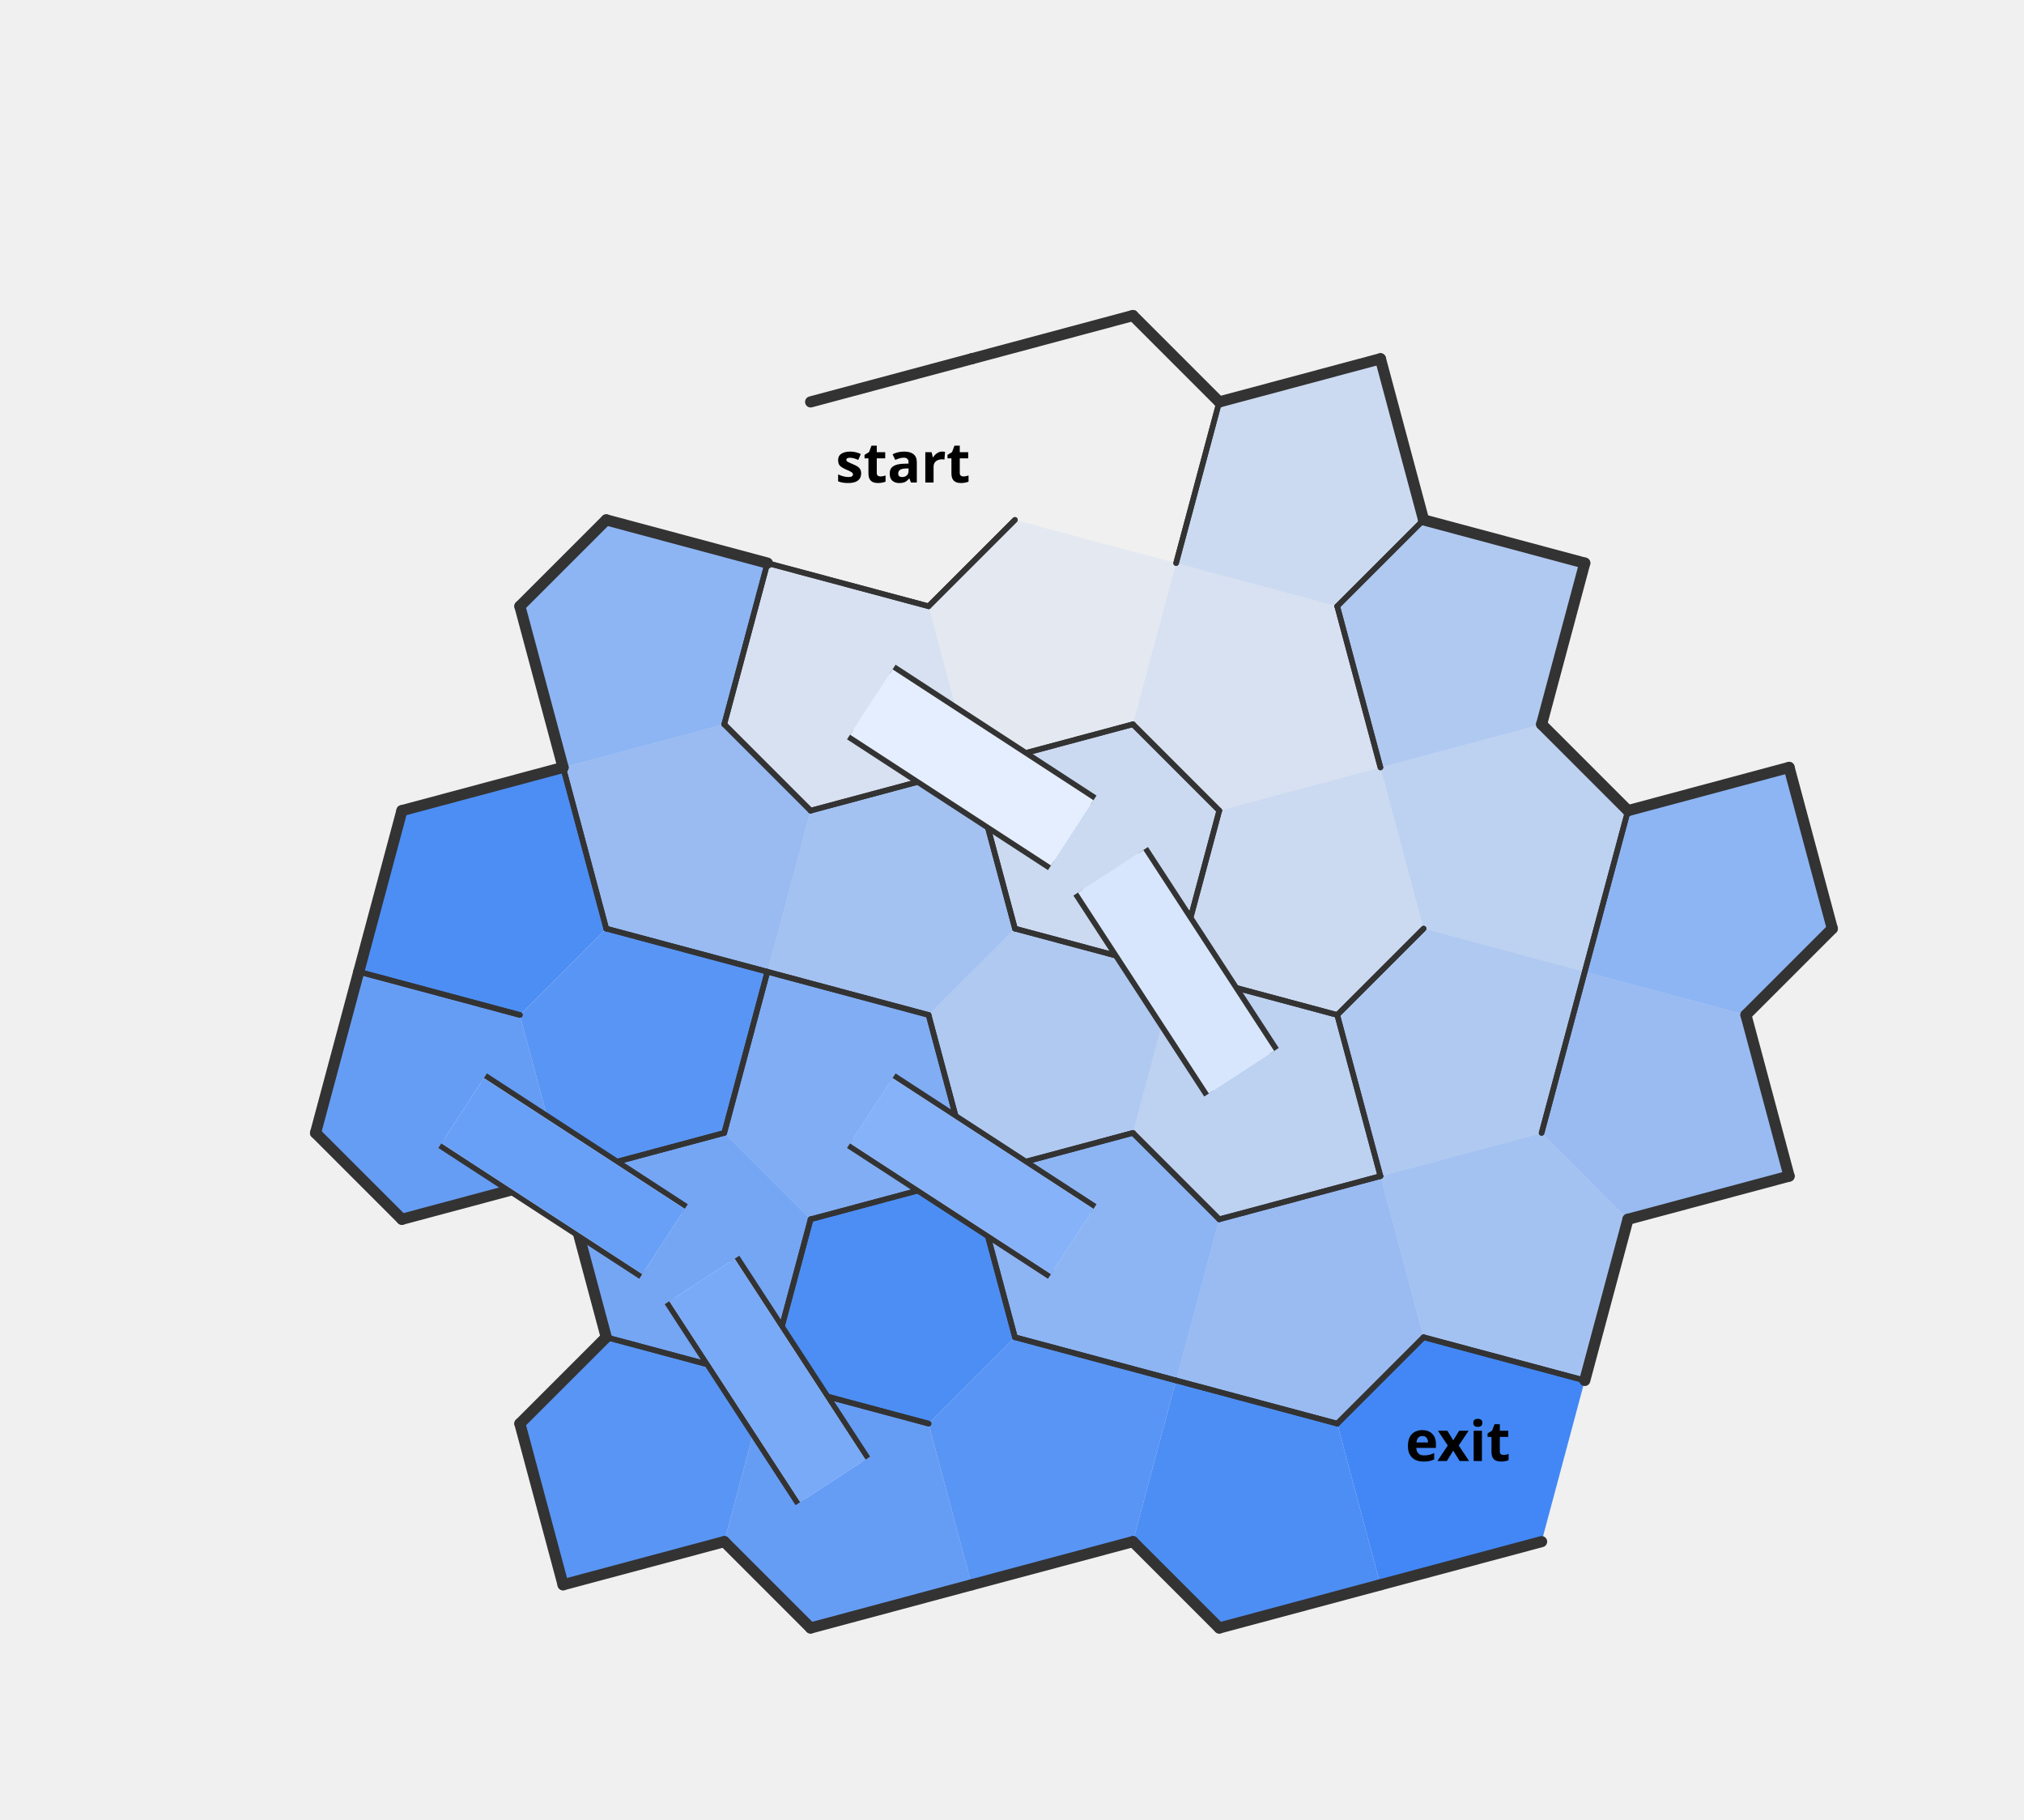
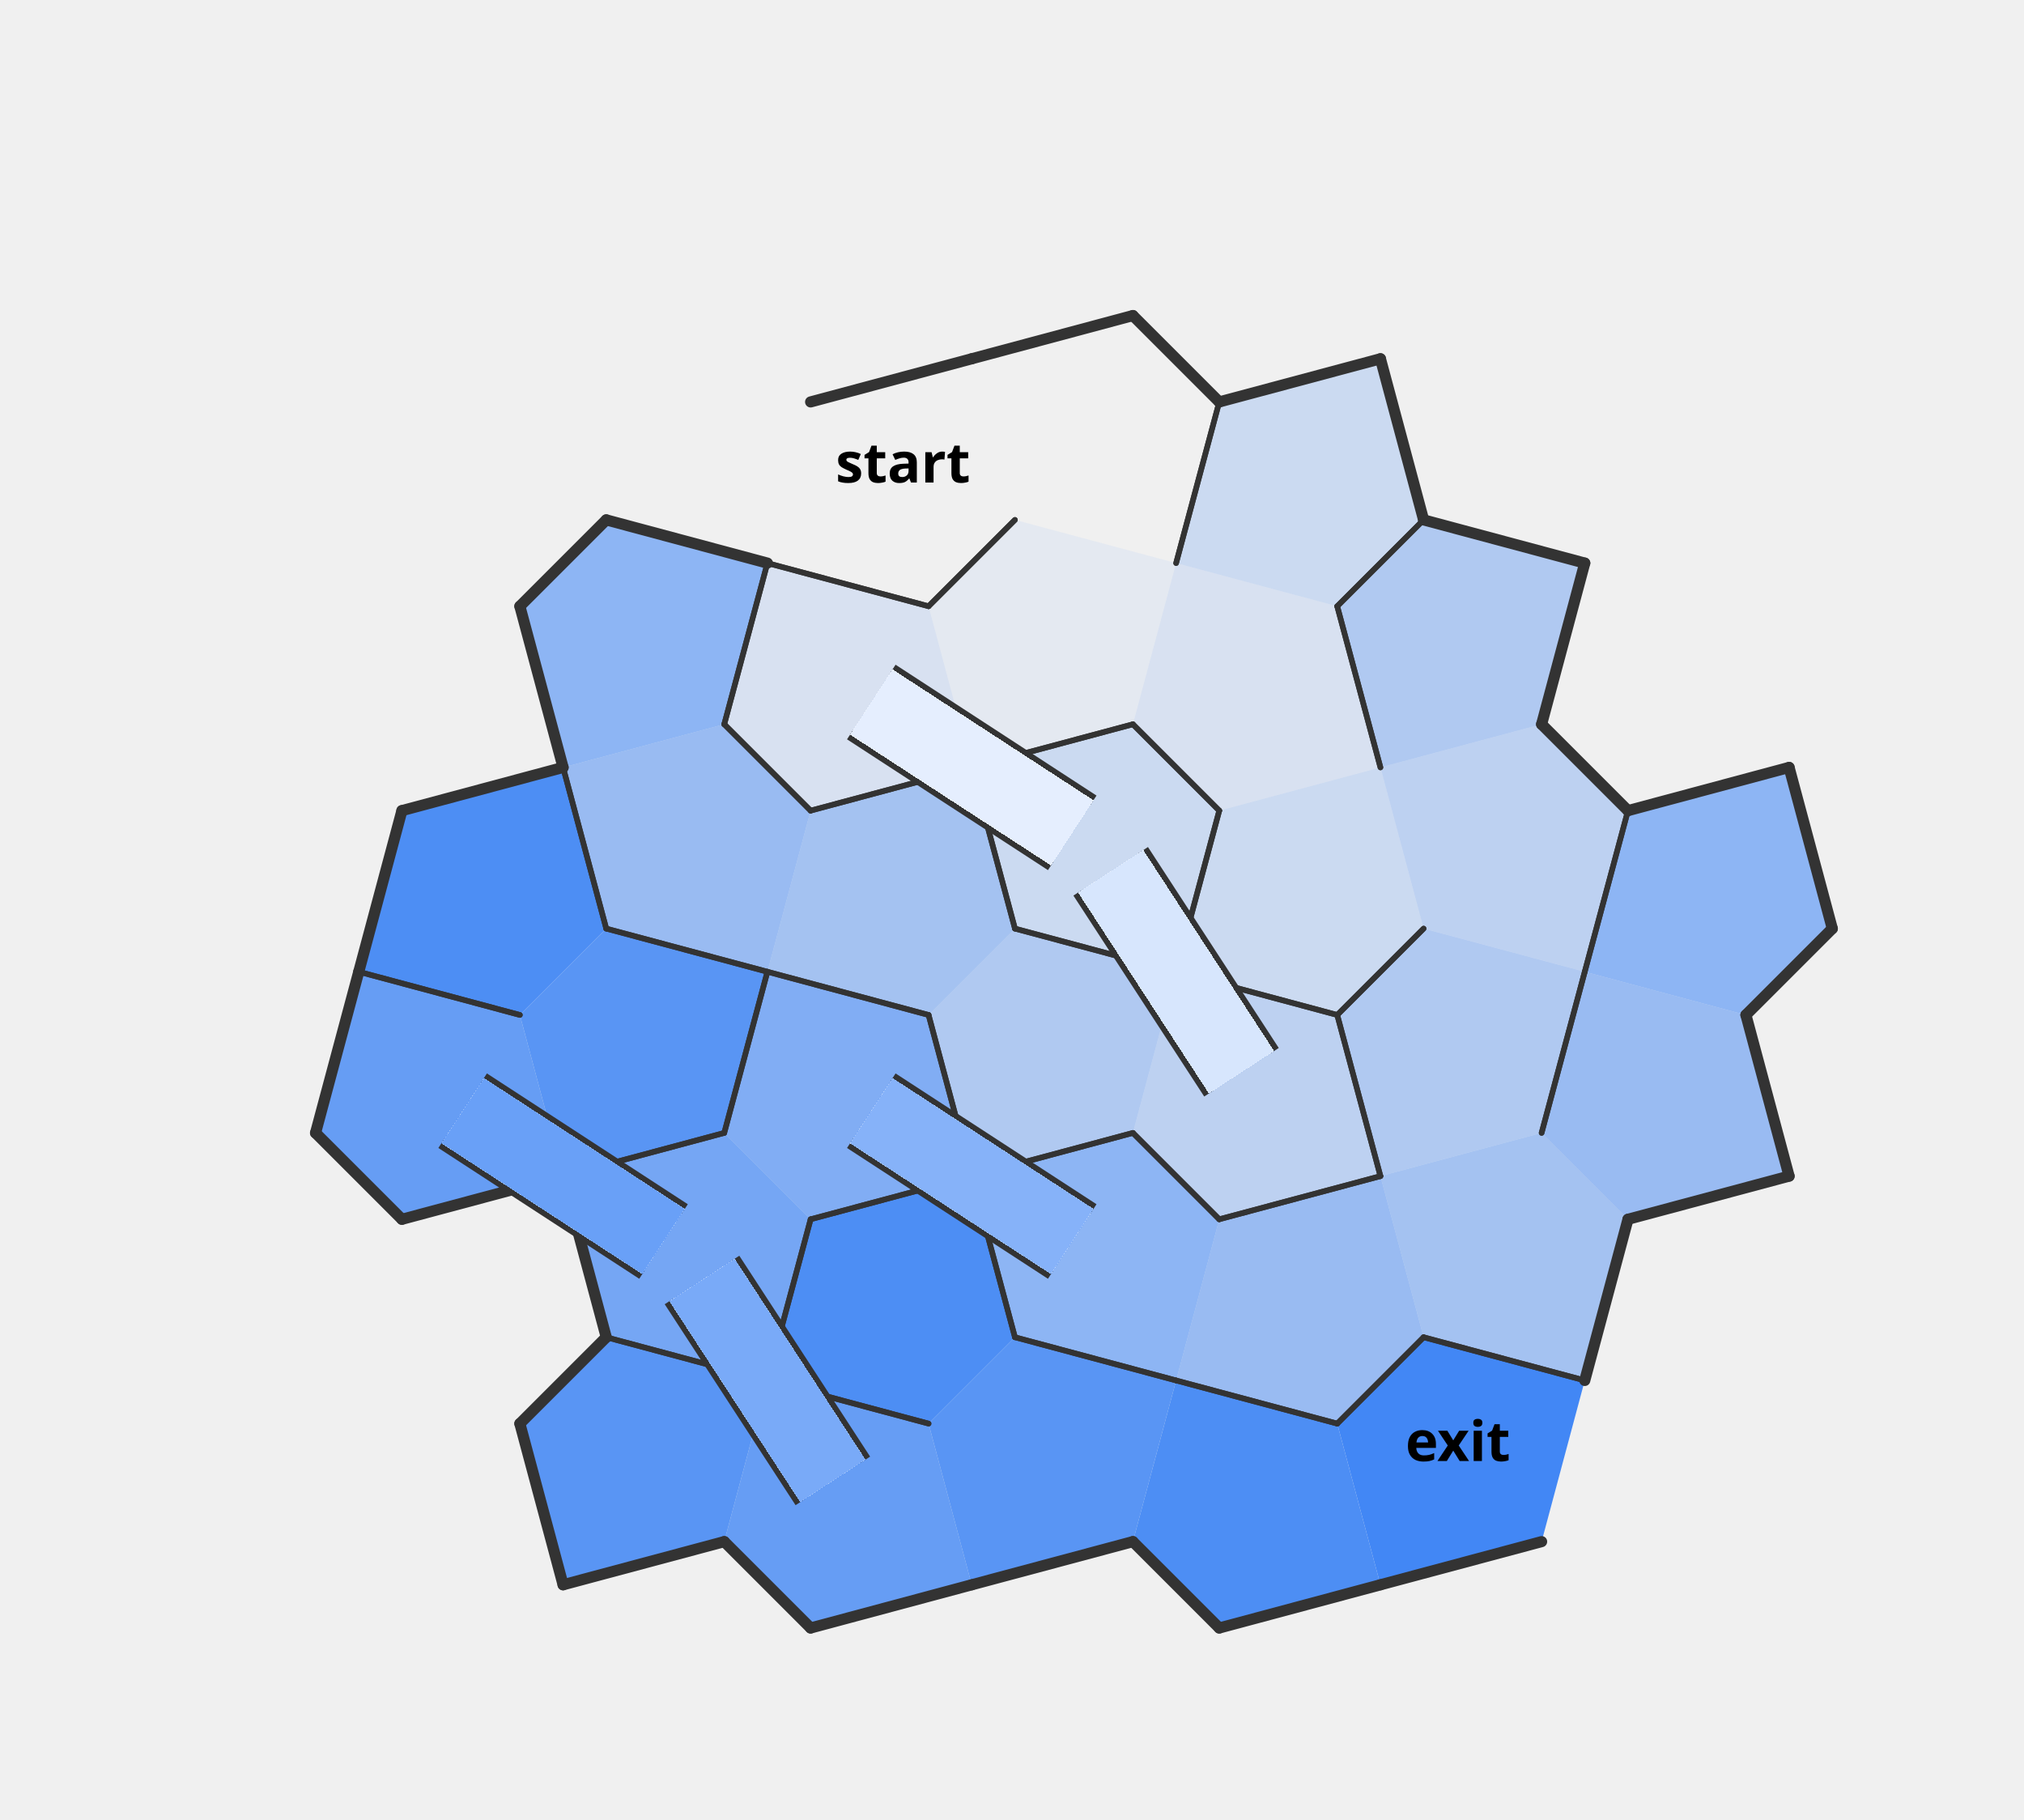
<svg xmlns="http://www.w3.org/2000/svg" xmlns:xlink="http://www.w3.org/1999/xlink" width="363.94" height="327.2" version="1.1">
  <defs>
    <style>
                    .nwc {
                        stroke: #333;
                        fill: transparent;
                        stroke-width: 1;
                        stroke-linecap: round;
                        stroke-linejoin: round;
                    }
                    .bwc {
                        stroke: #333;
                        fill: transparent;
                        stroke-width: 2;
                        stroke-linecap: round;
                        stroke-linejoin: round;
                    }
                    .nwibc {
                        fill: transparent;
                        stroke: #333;
                        stroke-width: 10;
                        stroke-linecap: round;
                        stroke-linejoin: round;
                    }
                    .nwifc {
                        fill: transparent;
                        stroke: white;
                        stroke-width: 8;
                        stroke-linecap: round;
                        stroke-linejoin: round;
                    }
                    .bwibc {
                        stroke: #333;
                        fill: transparent;
                        stroke-width: 10;
                        stroke-linecap: round;
                        stroke-linejoin: round;
                    }
                    .bwifc {
                        stroke: white;
                        fill: transparent;
                        stroke-width: 4;
                        stroke-linecap: round;
                        stroke-linejoin: round;
                    }
                    .nwbc {
                        stroke: #333;
                        fill: transparent;
                        stroke-width: 2;
                        //stroke-linecap: round;
                        //stroke-linejoin: round;
                    }
                    .pc {
                        stroke: transparent;
                        stroke-width: 0;
                        fill: purple;
                        fill-opacity: 0.4;
                    }
                    .pac {
                        stroke: transparent;
                        stroke-width: 0;
                        fill: purple;
                        fill-opacity: 0.0;
                    }
                    .lc {
                        stroke: transparent;
                        stroke-width: 0;
                        fill: #70361f;
                        fill-opacity: 0.2;
                    }
                    .cdc {
                        stroke: transparent;
                        stroke-width: 0;
                        fill: #4287f5;
                    }
                    .cc {
                        stroke: transparent;
                        stroke-width: 0;
+                         shape-rendering: crispEdges;
                    }
                </style>
  </defs>
  <rect width="100%" height="100%" fill="transparent" />
  <path d="M 166.97 109.01 L 137.99 101.25 L 145.76 72.27 L 174.73 64.51 L 182.5 93.48" class="cdc" fill-opacity="0" />
  <path d="M 219.24 72.27 L 211.48 101.25 L 182.5 93.48 L 174.73 64.51 L 203.71 56.74" class="cdc" fill-opacity="0" />
  <path d="M 182.5 93.48 L 211.48 101.25 L 203.71 130.23 L 174.73 137.99 L 166.97 109.01" class="cdc" fill-opacity="0.07" />
  <path d="M 203.71 130.23 L 211.48 101.25 L 240.45 109.01 L 248.22 137.99 L 219.24 145.76" class="cdc" fill-opacity="0.14" />
  <path d="M 130.23 130.23 L 137.99 101.25 L 166.97 109.01 L 174.73 137.99 L 145.76 145.76" class="cdc" fill-opacity="0.14" />
  <path d="M 240.45 109.01 L 211.48 101.25 L 219.24 72.27 L 248.22 64.51 L 255.98 93.48" class="cdc" fill-opacity="0.21" />
  <path d="M 240.45 182.5 L 211.48 174.73 L 219.24 145.76 L 248.22 137.99 L 255.98 166.97" class="cdc" fill-opacity="0.21" />
  <path d="M 219.24 145.76 L 211.48 174.73 L 182.5 166.97 L 174.73 137.99 L 203.71 130.23" class="cdc" fill-opacity="0.21" />
  <path d="M 292.73 145.76 L 284.96 174.73 L 255.98 166.97 L 248.22 137.99 L 277.2 130.23" class="cdc" fill-opacity="0.29" />
  <path d="M 203.71 203.71 L 211.48 174.73 L 240.45 182.5 L 248.22 211.48 L 219.24 219.24" class="cdc" fill-opacity="0.29" />
  <path d="M 255.98 166.97 L 284.96 174.73 L 277.2 203.71 L 248.22 211.48 L 240.45 182.5" class="cdc" fill-opacity="0.36" />
  <path d="M 255.98 93.48 L 284.96 101.25 L 277.2 130.23 L 248.22 137.99 L 240.45 109.01" class="cdc" fill-opacity="0.36" />
  <path d="M 182.5 166.97 L 211.48 174.73 L 203.71 203.71 L 174.73 211.48 L 166.97 182.5" class="cdc" fill-opacity="0.36" />
  <path d="M 292.73 219.24 L 284.96 248.22 L 255.98 240.45 L 248.22 211.48 L 277.2 203.71" class="cdc" fill-opacity="0.43" />
  <path d="M 166.97 182.5 L 137.99 174.73 L 145.76 145.76 L 174.73 137.99 L 182.5 166.97" class="cdc" fill-opacity="0.43" />
  <path d="M 277.2 203.71 L 284.96 174.73 L 313.94 182.5 L 321.7 211.48 L 292.73 219.24" class="cdc" fill-opacity="0.5" />
  <path d="M 240.45 255.98 L 211.48 248.22 L 219.24 219.24 L 248.22 211.48 L 255.98 240.45" class="cdc" fill-opacity="0.5" />
  <path d="M 145.76 145.76 L 137.99 174.73 L 109.01 166.97 L 101.25 137.99 L 130.23 130.23" class="cdc" fill-opacity="0.5" />
  <path d="M 313.94 182.5 L 284.96 174.73 L 292.73 145.76 L 321.7 137.99 L 329.47 166.97" class="cdc" fill-opacity="0.57" />
  <path d="M 219.24 219.24 L 211.48 248.22 L 182.5 240.45 L 174.73 211.48 L 203.71 203.71" class="cdc" fill-opacity="0.57" />
  <path d="M 109.01 93.48 L 137.99 101.25 L 130.23 130.23 L 101.25 137.99 L 93.48 109.01" class="cdc" fill-opacity="0.57" />
  <path d="M 130.23 203.71 L 137.99 174.73 L 166.97 182.5 L 174.73 211.48 L 145.76 219.24" class="cdc" fill-opacity="0.64" />
  <path d="M 145.76 219.24 L 137.99 248.22 L 109.01 240.45 L 101.25 211.48 L 130.23 203.71" class="cdc" fill-opacity="0.71" />
  <path d="M 56.74 203.71 L 64.51 174.73 L 93.48 182.5 L 101.25 211.48 L 72.27 219.24" class="cdc" fill-opacity="0.79" />
  <path d="M 130.23 277.2 L 137.99 248.22 L 166.97 255.98 L 174.73 284.96 L 145.76 292.73" class="cdc" fill-opacity="0.79" />
  <path d="M 109.01 166.97 L 137.99 174.73 L 130.23 203.71 L 101.25 211.48 L 93.48 182.5" class="cdc" fill-opacity="0.86" />
  <path d="M 109.01 240.45 L 137.99 248.22 L 130.23 277.2 L 101.25 284.96 L 93.48 255.98" class="cdc" fill-opacity="0.86" />
  <path d="M 182.5 240.45 L 211.48 248.22 L 203.71 277.2 L 174.73 284.96 L 166.97 255.98" class="cdc" fill-opacity="0.86" />
  <path d="M 93.48 182.5 L 64.51 174.73 L 72.27 145.76 L 101.25 137.99 L 109.01 166.97" class="cdc" fill-opacity="0.93" />
  <path d="M 166.97 255.98 L 137.99 248.22 L 145.76 219.24 L 174.73 211.48 L 182.5 240.45" class="cdc" fill-opacity="0.93" />
  <path d="M 203.71 277.2 L 211.48 248.22 L 240.45 255.98 L 248.22 284.96 L 219.24 292.73" class="cdc" fill-opacity="0.93" />
  <path d="M 255.98 240.45 L 284.96 248.22 L 277.2 277.2 L 248.22 284.96 L 240.45 255.98" class="cdc" fill-opacity="1" />
  <path d="M 182.5 93.48 L 166.97 109.01" class="nwc" />
  <path d="M 166.97 109.01 L 137.99 101.25" class="nwc" />
  <path d="M 145.76 72.27 L 174.73 64.51" class="bwc" />
  <path d="M 203.71 56.74 L 219.24 72.27" class="bwc" />
  <path d="M 219.24 72.27 L 211.48 101.25" class="nwc" />
  <path d="M 174.73 64.51 L 203.71 56.74" class="bwc" />
  <path d="M 255.98 93.48 L 240.45 109.01" class="nwc" />
  <path d="M 211.48 101.25 L 219.24 72.27" class="nwc" />
  <path d="M 219.24 72.27 L 248.22 64.51" class="bwc" />
  <path d="M 248.22 64.51 L 255.98 93.48" class="bwc" />
  <path d="M 93.48 109.01 L 109.01 93.48" class="bwc" />
  <path d="M 109.01 93.48 L 137.99 101.25" class="bwc" />
  <path d="M 137.99 101.25 L 130.23 130.23" class="nwc" />
  <path d="M 101.25 137.99 L 93.48 109.01" class="bwc" />
  <path d="M 145.76 145.76 L 130.23 130.23" class="nwc" />
  <path d="M 130.23 130.23 L 137.99 101.25" class="nwc" />
  <path d="M 137.99 101.25 L 166.97 109.01" class="nwc" />
  <path d="M 174.73 137.99 L 145.76 145.76" class="nwc" />
  <path d="M 166.97 109.01 L 182.5 93.48" class="nwc" />
  <path d="M 203.71 130.23 L 174.73 137.99" class="nwc" />
  <path d="M 219.24 145.76 L 203.71 130.23" class="nwc" />
  <path d="M 240.45 109.01 L 248.22 137.99" class="nwc" />
  <path d="M 240.45 109.01 L 255.98 93.48" class="nwc" />
  <path d="M 255.98 93.48 L 284.96 101.25" class="bwc" />
  <path d="M 284.96 101.25 L 277.2 130.23" class="bwc" />
  <path d="M 248.22 137.99 L 240.45 109.01" class="nwc" />
  <path d="M 93.48 182.5 L 64.51 174.73" class="nwc" />
  <path d="M 64.51 174.73 L 72.27 145.76" class="bwc" />
  <path d="M 72.27 145.76 L 101.25 137.99" class="bwc" />
  <path d="M 101.25 137.99 L 109.01 166.97" class="nwc" />
  <path d="M 130.23 130.23 L 145.76 145.76" class="nwc" />
  <path d="M 137.99 174.73 L 109.01 166.97" class="nwc" />
  <path d="M 109.01 166.97 L 101.25 137.99" class="nwc" />
  <path d="M 166.97 182.5 L 137.99 174.73" class="nwc" />
  <path d="M 145.76 145.76 L 174.73 137.99" class="nwc" />
  <path d="M 174.73 137.99 L 182.5 166.97" class="nwc" />
  <path d="M 203.71 130.23 L 219.24 145.76" class="nwc" />
  <path d="M 219.24 145.76 L 211.48 174.73" class="nwc" />
  <path d="M 211.48 174.73 L 182.5 166.97" class="nwc" />
  <path d="M 182.5 166.97 L 174.73 137.99" class="nwc" />
  <path d="M 174.73 137.99 L 203.71 130.23" class="nwc" />
  <path d="M 255.98 166.97 L 240.45 182.5" class="nwc" />
  <path d="M 240.45 182.5 L 211.48 174.73" class="nwc" />
  <path d="M 211.48 174.73 L 219.24 145.76" class="nwc" />
  <path d="M 277.2 130.23 L 292.73 145.76" class="bwc" />
  <path d="M 292.73 145.76 L 284.96 174.73" class="nwc" />
  <path d="M 329.47 166.97 L 313.94 182.5" class="bwc" />
  <path d="M 284.96 174.73 L 292.73 145.76" class="nwc" />
  <path d="M 292.73 145.76 L 321.7 137.99" class="bwc" />
  <path d="M 321.7 137.99 L 329.47 166.97" class="bwc" />
  <path d="M 72.27 219.24 L 56.74 203.71" class="bwc" />
  <path d="M 56.74 203.71 L 64.51 174.73" class="bwc" />
  <path d="M 64.51 174.73 L 93.48 182.5" class="nwc" />
  <path d="M 101.25 211.48 L 72.27 219.24" class="bwc" />
  <path d="M 109.01 166.97 L 137.99 174.73" class="nwc" />
  <path d="M 137.99 174.73 L 130.23 203.71" class="nwc" />
  <path d="M 130.23 203.71 L 101.25 211.48" class="nwc" />
  <path d="M 130.23 203.71 L 137.99 174.73" class="nwc" />
  <path d="M 137.99 174.73 L 166.97 182.5" class="nwc" />
  <path d="M 166.97 182.5 L 174.73 211.48" class="nwc" />
  <path d="M 174.73 211.48 L 145.76 219.24" class="nwc" />
  <path d="M 182.5 166.97 L 211.48 174.73" class="nwc" />
  <path d="M 203.71 203.71 L 174.73 211.48" class="nwc" />
  <path d="M 174.73 211.48 L 166.97 182.5" class="nwc" />
  <path d="M 219.24 219.24 L 203.71 203.71" class="nwc" />
  <path d="M 211.48 174.73 L 240.45 182.5" class="nwc" />
  <path d="M 240.45 182.5 L 248.22 211.48" class="nwc" />
  <path d="M 248.22 211.48 L 219.24 219.24" class="nwc" />
  <path d="M 240.45 182.5 L 255.98 166.97" class="nwc" />
  <path d="M 284.96 174.73 L 277.2 203.71" class="nwc" />
  <path d="M 248.22 211.48 L 240.45 182.5" class="nwc" />
  <path d="M 277.2 203.71 L 284.96 174.73" class="nwc" />
  <path d="M 313.94 182.5 L 321.7 211.48" class="bwc" />
  <path d="M 321.7 211.48 L 292.73 219.24" class="bwc" />
  <path d="M 145.76 219.24 L 137.99 248.22" class="nwc" />
  <path d="M 137.99 248.22 L 109.01 240.45" class="nwc" />
  <path d="M 109.01 240.45 L 101.25 211.48" class="bwc" />
  <path d="M 101.25 211.48 L 130.23 203.71" class="nwc" />
  <path d="M 166.97 255.98 L 137.99 248.22" class="nwc" />
  <path d="M 137.99 248.22 L 145.76 219.24" class="nwc" />
  <path d="M 145.76 219.24 L 174.73 211.48" class="nwc" />
  <path d="M 174.73 211.48 L 182.5 240.45" class="nwc" />
  <path d="M 203.71 203.71 L 219.24 219.24" class="nwc" />
  <path d="M 211.48 248.22 L 182.5 240.45" class="nwc" />
  <path d="M 182.5 240.45 L 174.73 211.48" class="nwc" />
  <path d="M 174.73 211.48 L 203.71 203.71" class="nwc" />
  <path d="M 255.98 240.45 L 240.45 255.98" class="nwc" />
  <path d="M 240.45 255.98 L 211.48 248.22" class="nwc" />
  <path d="M 219.24 219.24 L 248.22 211.48" class="nwc" />
  <path d="M 292.73 219.24 L 284.96 248.22" class="bwc" />
  <path d="M 284.96 248.22 L 255.98 240.45" class="nwc" />
  <path d="M 93.48 255.98 L 109.01 240.45" class="bwc" />
  <path d="M 109.01 240.45 L 137.99 248.22" class="nwc" />
  <path d="M 130.23 277.2 L 101.25 284.96" class="bwc" />
  <path d="M 101.25 284.96 L 93.48 255.98" class="bwc" />
  <path d="M 145.76 292.73 L 130.23 277.2" class="bwc" />
  <path d="M 137.99 248.22 L 166.97 255.98" class="nwc" />
  <path d="M 174.73 284.96 L 145.76 292.73" class="bwc" />
  <path d="M 182.5 240.45 L 211.48 248.22" class="nwc" />
  <path d="M 203.71 277.2 L 174.73 284.96" class="bwc" />
  <path d="M 219.24 292.73 L 203.71 277.2" class="bwc" />
  <path d="M 211.48 248.22 L 240.45 255.98" class="nwc" />
  <path d="M 248.22 284.96 L 219.24 292.73" class="bwc" />
  <path d="M 240.45 255.98 L 255.98 240.45" class="nwc" />
  <path d="M 255.98 240.45 L 284.96 248.22" class="nwc" />
  <path d="M 277.2 277.2 L 248.22 284.96" class="bwc" />
  <path d="M 152.85 132.1 L 188.98 155.62" class="nwbc" />
  <path d="M 160.49 120.36 L 196.62 143.89" class="nwbc" />
  <path d="M 193.85 160.49 L 217.37 196.62" class="nwbc" />
  <path d="M 205.58 152.85 L 229.1 188.98" class="nwbc" />
  <path d="M 152.85 205.58 L 188.98 229.1" class="nwbc" />
  <path d="M 160.49 193.85 L 196.62 217.37" class="nwbc" />
  <path d="M 79.37 205.58 L 115.49 229.1" class="nwbc" />
  <path d="M 87.01 193.85 L 123.13 217.37" class="nwbc" />
  <path d="M 120.36 233.97 L 143.89 270.1" class="nwbc" />
  <path d="M 132.1 226.34 L 155.62 262.46" class="nwbc" />
  <path d="M 152.85 132.1 L 160.49 120.36 L 196.62 143.89 L 188.98 155.62 " class="cc" fill-opacity="1" fill="white" />
  <path d="M 193.85 160.49 L 205.58 152.85 L 229.1 188.98 L 217.37 196.62 " class="cc" fill-opacity="1" fill="white" />
  <path d="M 152.85 205.58 L 160.49 193.85 L 196.62 217.37 L 188.98 229.1 " class="cc" fill-opacity="1" fill="white" />
  <path d="M 79.37 205.58 L 87.01 193.85 L 123.13 217.37 L 115.49 229.1 " class="cc" fill-opacity="1" fill="white" />
  <path d="M 120.36 233.97 L 132.1 226.34 L 155.62 262.46 L 143.89 270.1 " class="cc" fill-opacity="1" fill="white" />
  <path d="M 152.85 132.1 L 160.49 120.36 L 196.62 143.89 L 188.98 155.62 " class="cdc" fill-opacity="0.14" />
  <path d="M 193.85 160.49 L 205.58 152.85 L 229.1 188.98 L 217.37 196.62 " class="cdc" fill-opacity="0.21" />
  <path d="M 152.85 205.58 L 160.49 193.85 L 196.62 217.37 L 188.98 229.1 " class="cdc" fill-opacity="0.64" />
  <path d="M 79.37 205.58 L 87.01 193.85 L 123.13 217.37 L 115.49 229.1 " class="cdc" fill-opacity="0.79" />
  <path d="M 120.36 233.97 L 132.1 226.34 L 155.62 262.46 L 143.89 270.1 " class="cdc" fill-opacity="0.71" />
  <path id="eip0" d="M 166.97 109.01 L 137.99 101.25 L 145.76 72.27 L 174.73 64.51 L 182.5 93.48" class="pac" />
  <animate id="aipeip0" xlink:href="#eip0" attributeName="fill-opacity" fill="freeze" from="0" to="0.4" dur="0.02s" />
  <path id="eip2" d="M 219.24 72.27 L 211.48 101.25 L 182.5 93.48 L 174.73 64.51 L 203.71 56.74" class="pac" />
  <animate id="aipeip2" xlink:href="#eip2" attributeName="fill-opacity" fill="freeze" from="0" to="0.4" dur="0.02s" begin="aipeip0.end" />
  <path id="eip4" d="M 182.5 93.48 L 211.48 101.25 L 203.71 130.23 L 174.73 137.99 L 166.97 109.01" class="pac" />
  <animate id="aipeip4" xlink:href="#eip4" attributeName="fill-opacity" fill="freeze" from="0" to="0.4" dur="0.02s" begin="aipeip2.end" />
  <path id="eip6" d="M 203.71 130.23 L 211.48 101.25 L 240.45 109.01 L 248.22 137.99 L 219.24 145.76" class="pac" />
  <animate id="aipeip6" xlink:href="#eip6" attributeName="fill-opacity" fill="freeze" from="0" to="0.4" dur="0.02s" begin="aipeip4.end" />
  <path id="eip8" d="M 240.45 182.5 L 211.48 174.73 L 219.24 145.76 L 248.22 137.99 L 255.98 166.97" class="pac" />
  <animate id="aipeip8" xlink:href="#eip8" attributeName="fill-opacity" fill="freeze" from="0" to="0.4" dur="0.02s" begin="aipeip6.end" />
  <path id="eip10" d="M 292.73 145.76 L 284.96 174.73 L 255.98 166.97 L 248.22 137.99 L 277.2 130.23" class="pac" />
  <animate id="aipeip10" xlink:href="#eip10" attributeName="fill-opacity" fill="freeze" from="0" to="0.4" dur="0.02s" begin="aipeip8.end" />
  <path id="eip12" d="M 255.98 166.97 L 284.96 174.73 L 277.2 203.71 L 248.22 211.48 L 240.45 182.5" class="pac" />
  <animate id="aipeip12" xlink:href="#eip12" attributeName="fill-opacity" fill="freeze" from="0" to="0.4" dur="0.02s" begin="aipeip10.end" />
  <path id="eip14" d="M 292.73 219.24 L 284.96 248.22 L 255.98 240.45 L 248.22 211.48 L 277.2 203.71" class="pac" />
  <animate id="aipeip14" xlink:href="#eip14" attributeName="fill-opacity" fill="freeze" from="0" to="0.4" dur="0.02s" begin="aipeip12.end" />
  <path id="eip16" d="M 240.45 255.98 L 211.48 248.22 L 219.24 219.24 L 248.22 211.48 L 255.98 240.45" class="pac" />
  <animate id="aipeip16" xlink:href="#eip16" attributeName="fill-opacity" fill="freeze" from="0" to="0.4" dur="0.02s" begin="aipeip14.end" />
  <path id="eip18" d="M 219.24 219.24 L 211.48 248.22 L 182.5 240.45 L 174.73 211.48 L 203.71 203.71" class="pac" />
  <animate id="aipeip18" xlink:href="#eip18" attributeName="fill-opacity" fill="freeze" from="0" to="0.4" dur="0.02s" begin="aipeip16.end" />
  <path id="eip20" d="M 130.23 203.71 L 137.99 174.73 L 166.97 182.5 L 174.73 211.48 L 145.76 219.24" class="pac" />
  <animate id="aipeip20" xlink:href="#eip20" attributeName="fill-opacity" fill="freeze" from="0" to="0.4" dur="0.02s" begin="aipeip18.end" />
  <path id="eip19" d="M 196.62 217.37 L 188.98 229.1 L 152.85 205.58 L 160.49 193.85 " class="pac" />
  <animate id="aipeip19" xlink:href="#eip19" attributeName="fill-opacity" fill="freeze" from="0" to="0.4" dur="0.02s" begin="aipeip18.end" />
  <path id="eip22" d="M 145.76 219.24 L 137.99 248.22 L 109.01 240.45 L 101.25 211.48 L 130.23 203.71" class="pac" />
  <animate id="aipeip22" xlink:href="#eip22" attributeName="fill-opacity" fill="freeze" from="0" to="0.4" dur="0.02s" begin="aipeip20.end" />
  <path id="eip24" d="M 130.23 277.2 L 137.99 248.22 L 166.97 255.98 L 174.73 284.96 L 145.76 292.73" class="pac" />
  <animate id="aipeip24" xlink:href="#eip24" attributeName="fill-opacity" fill="freeze" from="0" to="0.4" dur="0.02s" begin="aipeip22.end" />
  <path id="eip23" d="M 120.36 233.97 L 132.1 226.34 L 155.62 262.46 L 143.89 270.1 " class="pac" />
  <animate id="aipeip23" xlink:href="#eip23" attributeName="fill-opacity" fill="freeze" from="0" to="0.4" dur="0.02s" begin="aipeip22.end" />
  <path id="eip26" d="M 182.5 240.45 L 211.48 248.22 L 203.71 277.2 L 174.73 284.96 L 166.97 255.98" class="pac" />
  <animate id="aipeip26" xlink:href="#eip26" attributeName="fill-opacity" fill="freeze" from="0" to="0.4" dur="0.02s" begin="aipeip24.end" />
  <path id="eip28" d="M 203.71 277.2 L 211.48 248.22 L 240.45 255.98 L 248.22 284.96 L 219.24 292.73" class="pac" />
  <animate id="aipeip28" xlink:href="#eip28" attributeName="fill-opacity" fill="freeze" from="0" to="0.4" dur="0.02s" begin="aipeip26.end" />
  <path id="eip30" d="M 255.98 240.45 L 284.96 248.22 L 277.2 277.2 L 248.22 284.96 L 240.45 255.98" class="pac" />
  <animate id="aipeip30" xlink:href="#eip30" attributeName="fill-opacity" fill="freeze" from="0" to="0.4" dur="0.02s" begin="aipeip28.end" />
  <text x="150.25" y="86.76" style="font: bold 10px sans-serif;">start</text>
  <text x="252.71" y="262.71" style="font: bold 10px sans-serif;">exit</text>
</svg>
